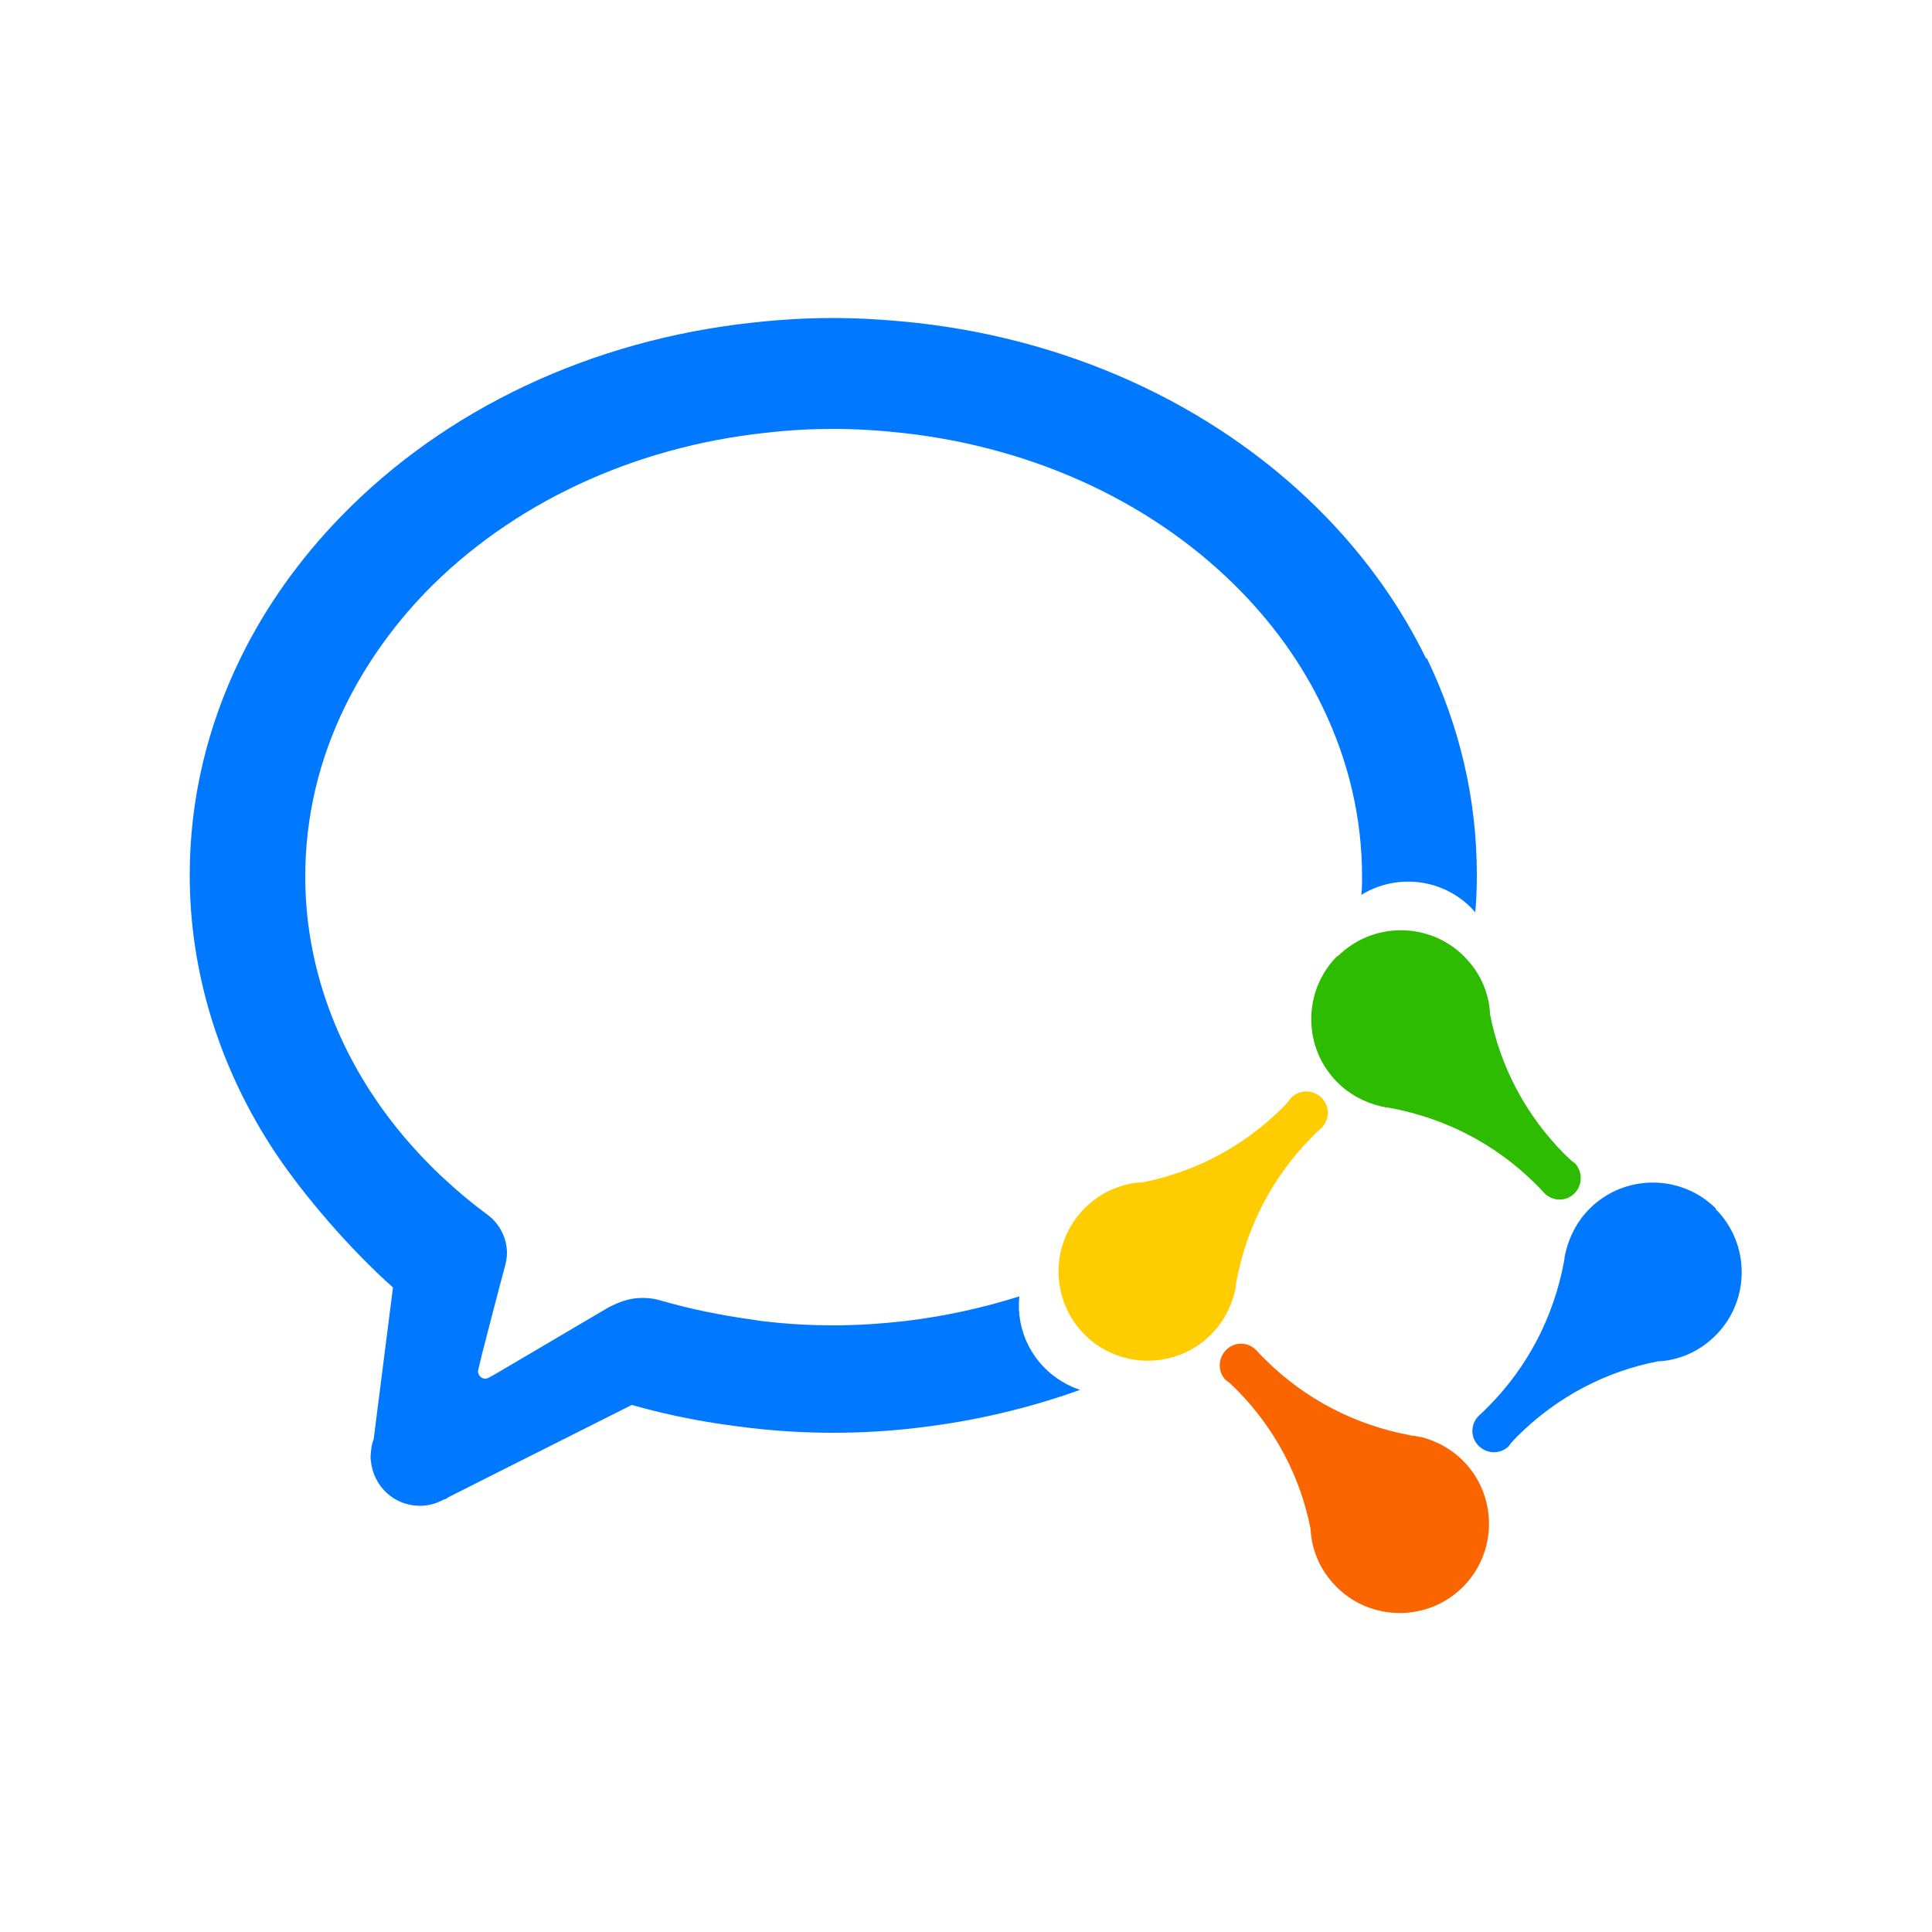
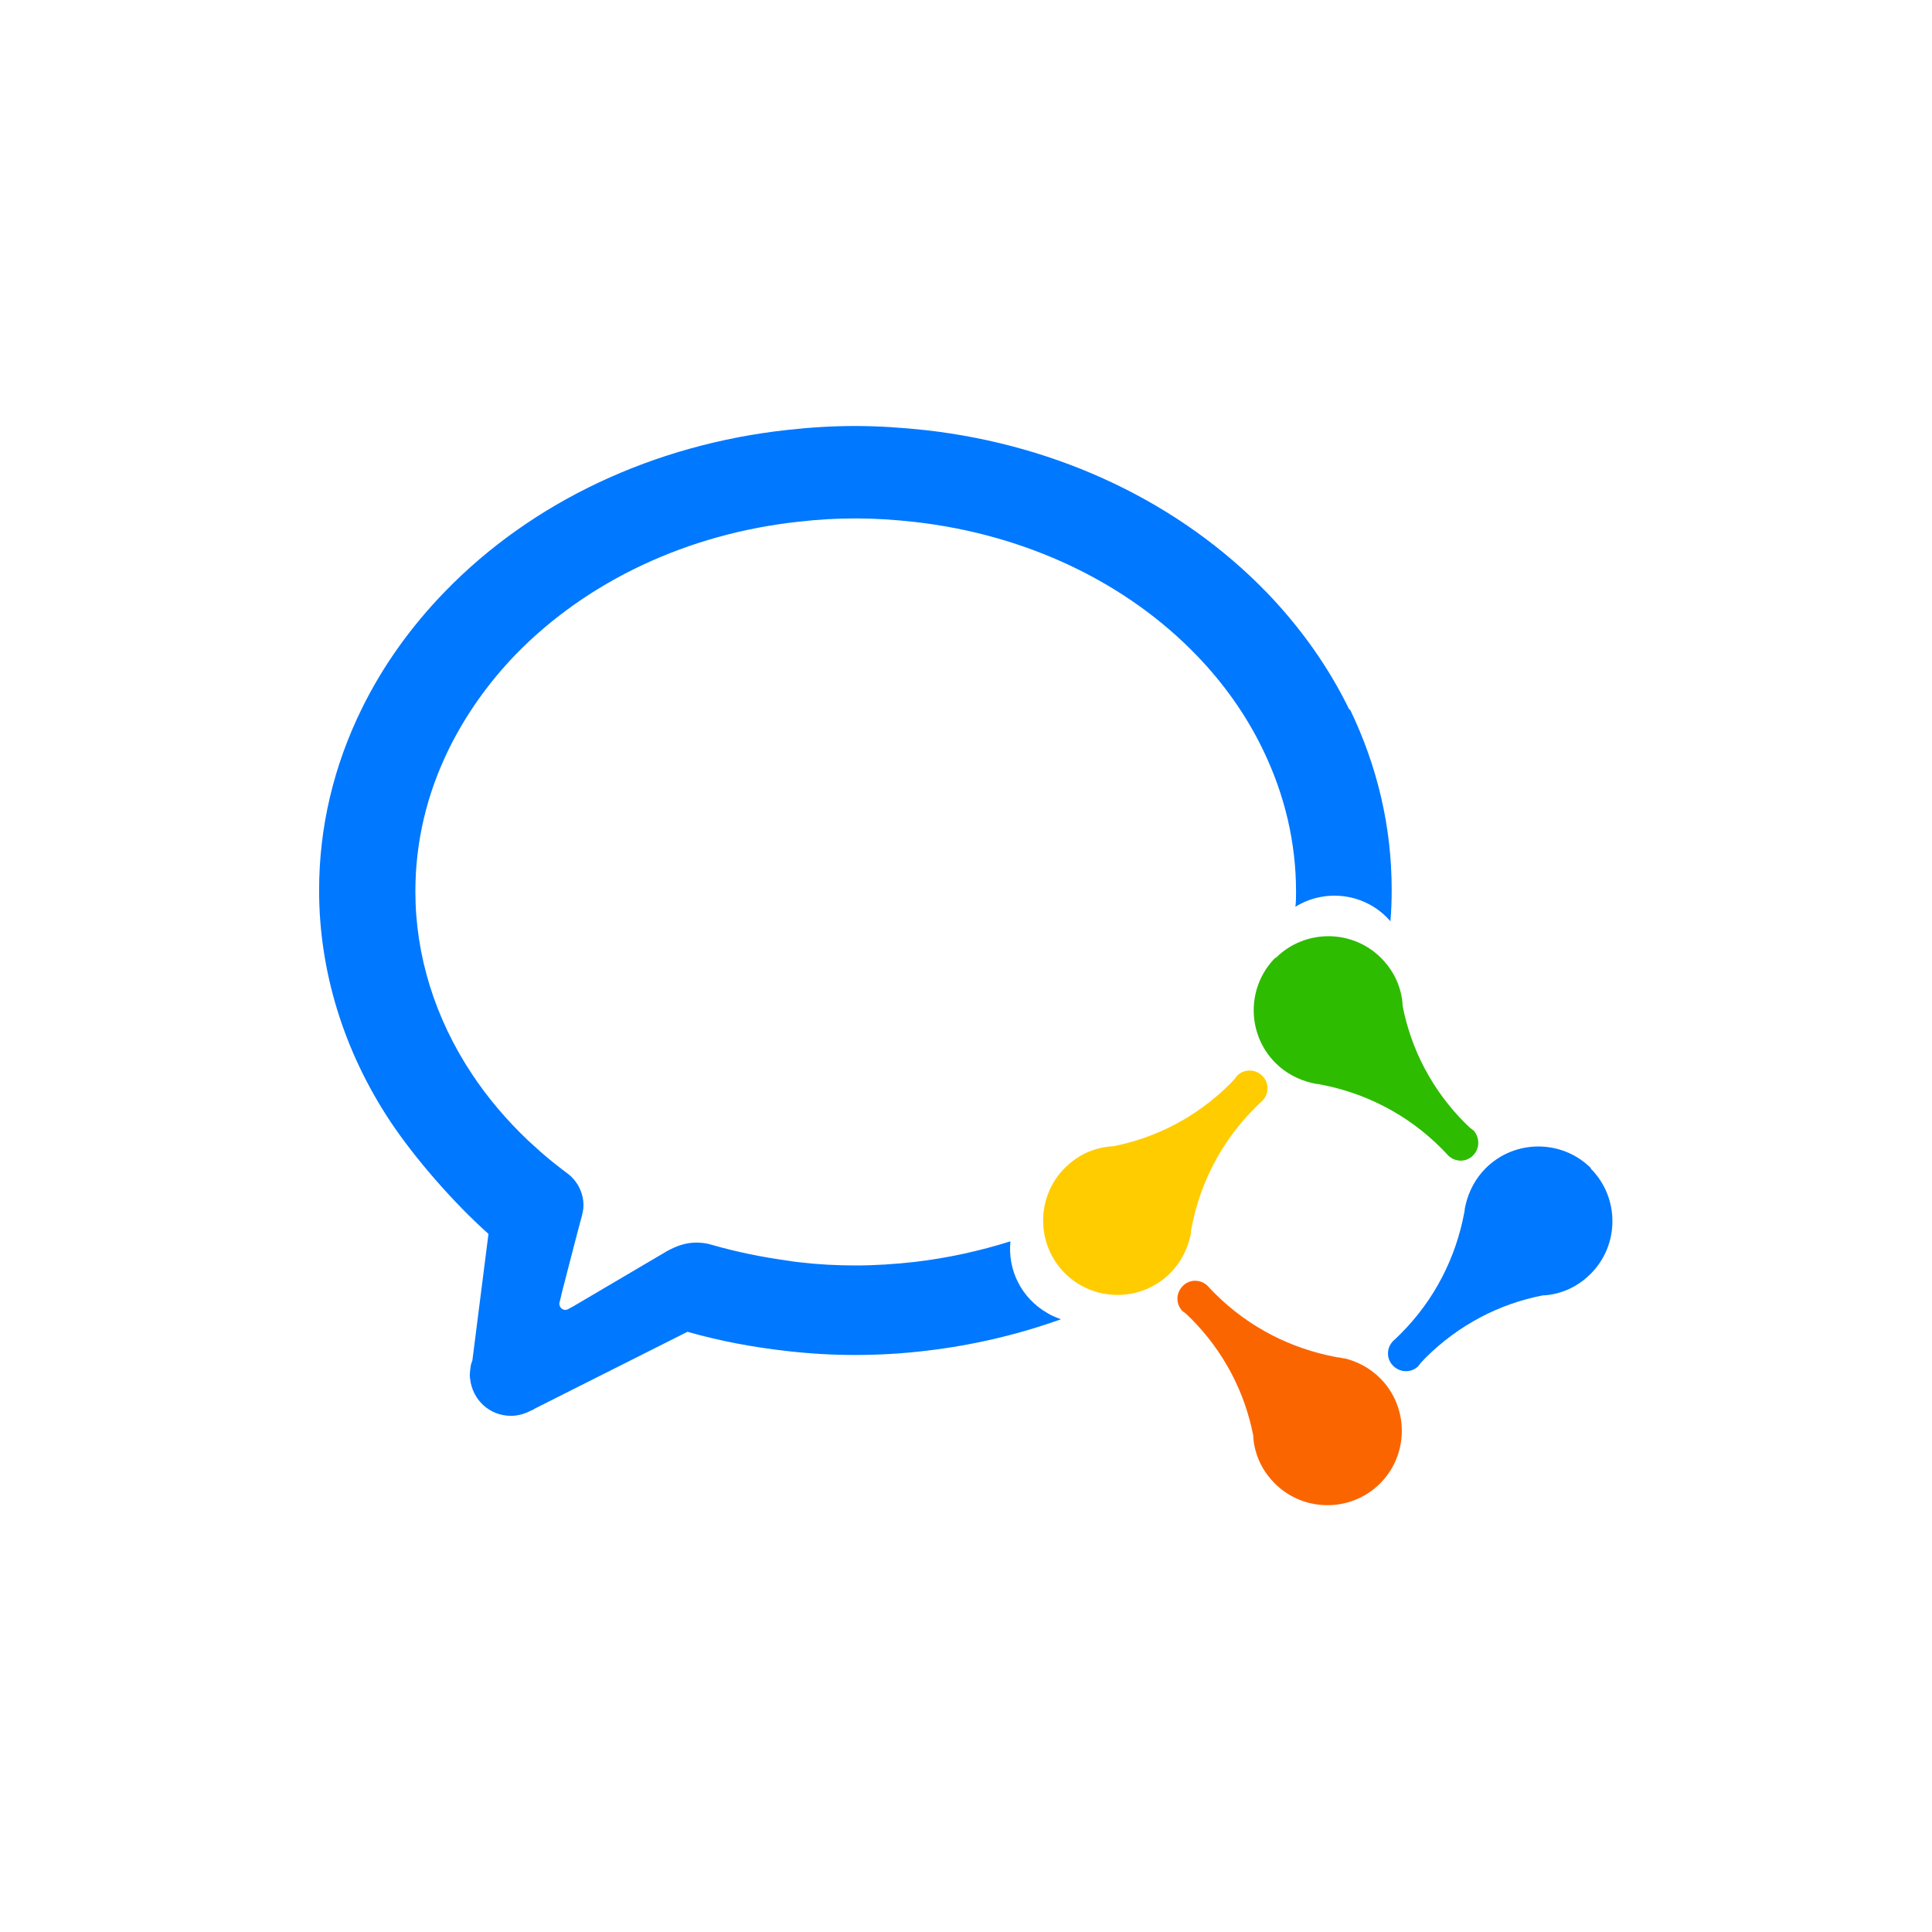
- <svg xmlns="http://www.w3.org/2000/svg" id="Layer_1" viewBox="0 0 50 50">
+ <svg xmlns="http://www.w3.org/2000/svg" id="Layer_1" viewBox="0 0 24 24" width="24" height="24" preserveAspectRatio="xMidYMid meet">
  <defs>
    <style>.cls-1{fill:#fb6500;}.cls-1,.cls-2,.cls-3,.cls-4{fill-rule:evenodd;}.cls-2{fill:#2dbc00;}.cls-3{fill:#fc0;}.cls-4{fill:#0078ff;}</style>
  </defs>
-   <path class="cls-1" d="M36.75,37.19s-.09-.02-.14-.03c-.05,0-.09-.01-.14-.02-1.37-.26-2.68-.91-3.74-1.97-.08-.08-.15-.15-.22-.23h0c-.22-.22-.57-.22-.78,0-.2,.2-.22,.52-.04,.74,.01,.01,.02,.03,.04,.04,.02,.02,.05,.04,.08,.06,.05,.05,.11,.1,.16,.15,1.04,1.04,1.69,2.31,1.95,3.65,0,.08,.01,.15,.02,.22,.01,.08,.03,.16,.05,.24,.1,.38,.3,.73,.6,1.03,.9,.9,2.37,.9,3.27,0,.9-.9,.9-2.37,0-3.27-.32-.32-.71-.52-1.12-.62" />
-   <path class="cls-4" d="M44.41,31.28c-.9-.9-2.37-.9-3.27,0-.32,.32-.52,.71-.62,1.12-.01,.05-.02,.09-.03,.14,0,.05-.01,.09-.02,.14-.26,1.37-.91,2.68-1.97,3.74-.08,.08-.15,.15-.23,.22h0c-.22,.22-.22,.57,0,.78,.2,.2,.52,.22,.74,.04,.01-.01,.03-.02,.04-.04,.02-.02,.04-.05,.06-.08,.05-.05,.1-.11,.15-.16,1.04-1.04,2.31-1.69,3.65-1.95,.08,0,.15-.01,.22-.02,.08-.01,.16-.03,.24-.05,.38-.1,.73-.3,1.03-.6,.9-.9,.9-2.37,0-3.27" />
-   <path class="cls-2" d="M34.61,24.74c-.9,.9-.9,2.37,0,3.27,.32,.32,.71,.52,1.12,.62,.05,.01,.09,.02,.14,.03,.05,0,.09,.01,.14,.02,1.37,.26,2.68,.91,3.74,1.97,.08,.08,.15,.15,.22,.23,.22,.22,.57,.22,.78,0,.2-.2,.21-.52,.04-.74-.01-.01-.02-.03-.04-.04-.02-.02-.05-.04-.08-.06-.05-.05-.11-.1-.16-.15-1.04-1.04-1.69-2.31-1.95-3.65,0-.08-.01-.15-.02-.22-.01-.08-.03-.16-.05-.24-.1-.38-.3-.73-.6-1.03-.9-.9-2.37-.9-3.27,0" />
-   <path class="cls-3" d="M31.98,33.29s.01-.09,.02-.14c.26-1.37,.91-2.68,1.97-3.74,.08-.08,.15-.15,.23-.22h0c.22-.22,.22-.57,0-.78-.2-.2-.52-.22-.74-.04-.01,.01-.03,.02-.04,.04-.02,.02-.05,.05-.06,.08-.05,.05-.1,.11-.15,.16-1.04,1.04-2.31,1.69-3.65,1.95-.07,0-.15,.01-.22,.02-.08,.01-.16,.03-.24,.05-.38,.1-.73,.3-1.03,.6-.9,.9-.9,2.37,0,3.27s2.37,.9,3.27,0c.32-.32,.52-.71,.62-1.12,.01-.05,.02-.09,.03-.14" />
-   <path class="cls-4" d="M36.91,17.05c-.64-1.32-1.51-2.55-2.57-3.65-2.69-2.78-6.44-4.57-10.58-5.04-.74-.08-1.48-.13-2.19-.13s-1.38,.04-2.1,.12c-4.16,.45-7.94,2.23-10.64,5.01-1.07,1.1-1.94,2.32-2.59,3.64-.88,1.79-1.33,3.69-1.33,5.65,0,2.52,.77,5.01,2.22,7.19,.74,1.11,1.94,2.5,3.04,3.48h0s-.5,3.93-.5,3.93c-.02,.05-.04,.11-.05,.16-.01,.05-.01,.1-.02,.16,0,.04-.01,.08-.01,.12,0,.04,0,.09,.01,.13,.07,.65,.6,1.15,1.27,1.15,.23,0,.45-.07,.63-.17,0,0,.01,0,.02,0,.03-.02,.06-.03,.08-.05l1.19-.6,3.56-1.79c1.02,.29,2.04,.48,3.11,.6,.7,.08,1.4,.12,2.1,.12s1.45-.04,2.19-.13c1.46-.17,2.86-.5,4.2-.98-.14-.05-.29-.11-.42-.19-.82-.47-1.24-1.35-1.15-2.23-.95,.3-1.95,.52-2.97,.64-.62,.07-1.24,.11-1.83,.11s-1.17-.03-1.76-.1c-.12-.01-.24-.03-.36-.05-.8-.11-1.59-.27-2.35-.49-.16-.05-.32-.07-.49-.07-.26,0-.52,.07-.78,.2-.03,.02-.07,.03-.1,.05l-2.92,1.72-.13,.07h0c-.06,.04-.1,.05-.13,.05-.11,0-.19-.09-.19-.2l.11-.46c.03-.12,.08-.29,.13-.5,.06-.24,.14-.53,.21-.81,.08-.32,.17-.64,.24-.91,.03-.11,.06-.23,.06-.37,0-.39-.19-.76-.5-.99-.16-.12-.32-.24-.49-.38-.26-.21-.5-.43-.74-.65-.66-.63-1.24-1.31-1.73-2.05-1.15-1.73-1.76-3.69-1.76-5.67,0-1.54,.35-3.03,1.05-4.45,.52-1.05,1.22-2.04,2.07-2.92,2.22-2.28,5.35-3.75,8.8-4.12,.6-.07,1.19-.1,1.76-.1,.59,0,1.21,.04,1.83,.11,3.44,.39,6.55,1.86,8.75,4.14,.85,.88,1.55,1.87,2.06,2.93,.68,1.4,1.03,2.89,1.03,4.41,0,.16,0,.32-.02,.47,.89-.55,2.07-.44,2.84,.33,.04,.04,.07,.08,.11,.12,.03-.32,.04-.65,.04-.98,0-1.94-.44-3.83-1.3-5.61" />
+   <g transform="translate(2 2) scale(0.4)">
+     <path class="cls-1" d="M36.75,37.19s-.09-.02-.14-.03c-.05,0-.09-.01-.14-.02-1.37-.26-2.68-.91-3.74-1.97-.08-.08-.15-.15-.22-.23h0c-.22-.22-.57-.22-.78,0-.2,.2-.22,.52-.04,.74,.01,.01,.02,.03,.04,.04,.02,.02,.05,.04,.08,.06,.05,.05,.11,.1,.16,.15,1.04,1.04,1.69,2.31,1.95,3.65,0,.08,.01,.15,.02,.22,.01,.08,.03,.16,.05,.24,.1,.38,.3,.73,.6,1.03,.9,.9,2.37,.9,3.27,0,.9-.9,.9-2.37,0-3.27-.32-.32-.71-.52-1.12-.62" />
+     <path class="cls-4" d="M44.41,31.28c-.9-.9-2.37-.9-3.27,0-.32,.32-.52,.71-.62,1.12-.01,.05-.02,.09-.03,.14,0,.05-.01,.09-.02,.14-.26,1.37-.91,2.68-1.97,3.74-.08,.08-.15,.15-.23,.22h0c-.22,.22-.22,.57,0,.78,.2,.2,.52,.22,.74,.04,.01-.01,.03-.02,.04-.04,.02-.02,.04-.05,.06-.08,.05-.05,.1-.11,.15-.16,1.04-1.04,2.31-1.69,3.65-1.95,.08,0,.15-.01,.22-.02,.08-.01,.16-.03,.24-.05,.38-.1,.73-.3,1.03-.6,.9-.9,.9-2.37,0-3.27" />
+     <path class="cls-2" d="M34.61,24.74c-.9,.9-.9,2.37,0,3.27,.32,.32,.71,.52,1.12,.62,.05,.01,.09,.02,.14,.03,.05,0,.09,.01,.14,.02,1.37,.26,2.68,.91,3.74,1.97,.08,.08,.15,.15,.22,.23,.22,.22,.57,.22,.78,0,.2-.2,.21-.52,.04-.74-.01-.01-.02-.03-.04-.04-.02-.02-.05-.04-.08-.06-.05-.05-.11-.1-.16-.15-1.04-1.04-1.69-2.31-1.95-3.65,0-.08-.01-.15-.02-.22-.01-.08-.03-.16-.05-.24-.1-.38-.3-.73-.6-1.03-.9-.9-2.37-.9-3.27,0" />
+     <path class="cls-3" d="M31.98,33.29s.01-.09,.02-.14c.26-1.37,.91-2.68,1.97-3.74,.08-.08,.15-.15,.23-.22h0c.22-.22,.22-.57,0-.78-.2-.2-.52-.22-.74-.04-.01,.01-.03,.02-.04,.04-.02,.02-.05,.05-.06,.08-.05,.05-.1,.11-.15,.16-1.04,1.04-2.31,1.69-3.65,1.95-.07,0-.15,.01-.22,.02-.08,.01-.16,.03-.24,.05-.38,.1-.73,.3-1.03,.6-.9,.9-.9,2.37,0,3.27s2.37,.9,3.27,0c.32-.32,.52-.71,.62-1.12,.01-.05,.02-.09,.03-.14" />
+     <path class="cls-4" d="M36.91,17.05c-.64-1.32-1.51-2.55-2.57-3.65-2.69-2.78-6.44-4.57-10.58-5.04-.74-.08-1.48-.13-2.19-.13s-1.38,.04-2.1,.12c-4.16,.45-7.94,2.23-10.64,5.01-1.07,1.1-1.94,2.32-2.59,3.64-.88,1.79-1.33,3.69-1.33,5.65,0,2.52,.77,5.01,2.22,7.19,.74,1.11,1.94,2.5,3.04,3.48h0s-.5,3.93-.5,3.93c-.02,.05-.04,.11-.05,.16-.01,.05-.01,.1-.02,.16,0,.04-.01,.08-.01,.12,0,.04,0,.09,.01,.13,.07,.65,.6,1.15,1.27,1.15,.23,0,.45-.07,.63-.17,0,0,.01,0,.02,0,.03-.02,.06-.03,.08-.05l1.19-.6,3.56-1.79c1.02,.29,2.04,.48,3.11,.6,.7,.08,1.4,.12,2.1,.12s1.45-.04,2.19-.13c1.46-.17,2.86-.5,4.2-.98-.14-.05-.29-.11-.42-.19-.82-.47-1.24-1.35-1.15-2.23-.95,.3-1.95,.52-2.97,.64-.62,.07-1.24,.11-1.83,.11s-1.17-.03-1.76-.1c-.12-.01-.24-.03-.36-.05-.8-.11-1.59-.27-2.35-.49-.16-.05-.32-.07-.49-.07-.26,0-.52,.07-.78,.2-.03,.02-.07,.03-.1,.05l-2.92,1.72-.13,.07h0c-.06,.04-.1,.05-.13,.05-.11,0-.19-.09-.19-.2l.11-.46c.03-.12,.08-.29,.13-.5,.06-.24,.14-.53,.21-.81,.08-.32,.17-.64,.24-.91,.03-.11,.06-.23,.06-.37,0-.39-.19-.76-.5-.99-.16-.12-.32-.24-.49-.38-.26-.21-.5-.43-.74-.65-.66-.63-1.24-1.31-1.73-2.05-1.15-1.73-1.76-3.69-1.76-5.67,0-1.54,.35-3.03,1.05-4.45,.52-1.05,1.22-2.04,2.07-2.92,2.22-2.28,5.35-3.75,8.8-4.12,.6-.07,1.19-.1,1.76-.1,.59,0,1.21,.04,1.83,.11,3.44,.39,6.55,1.86,8.75,4.14,.85,.88,1.55,1.87,2.06,2.93,.68,1.4,1.03,2.89,1.03,4.41,0,.16,0,.32-.02,.47,.89-.55,2.07-.44,2.84,.33,.04,.04,.07,.08,.11,.12,.03-.32,.04-.65,.04-.98,0-1.94-.44-3.83-1.3-5.61" />
+   </g>
</svg>
